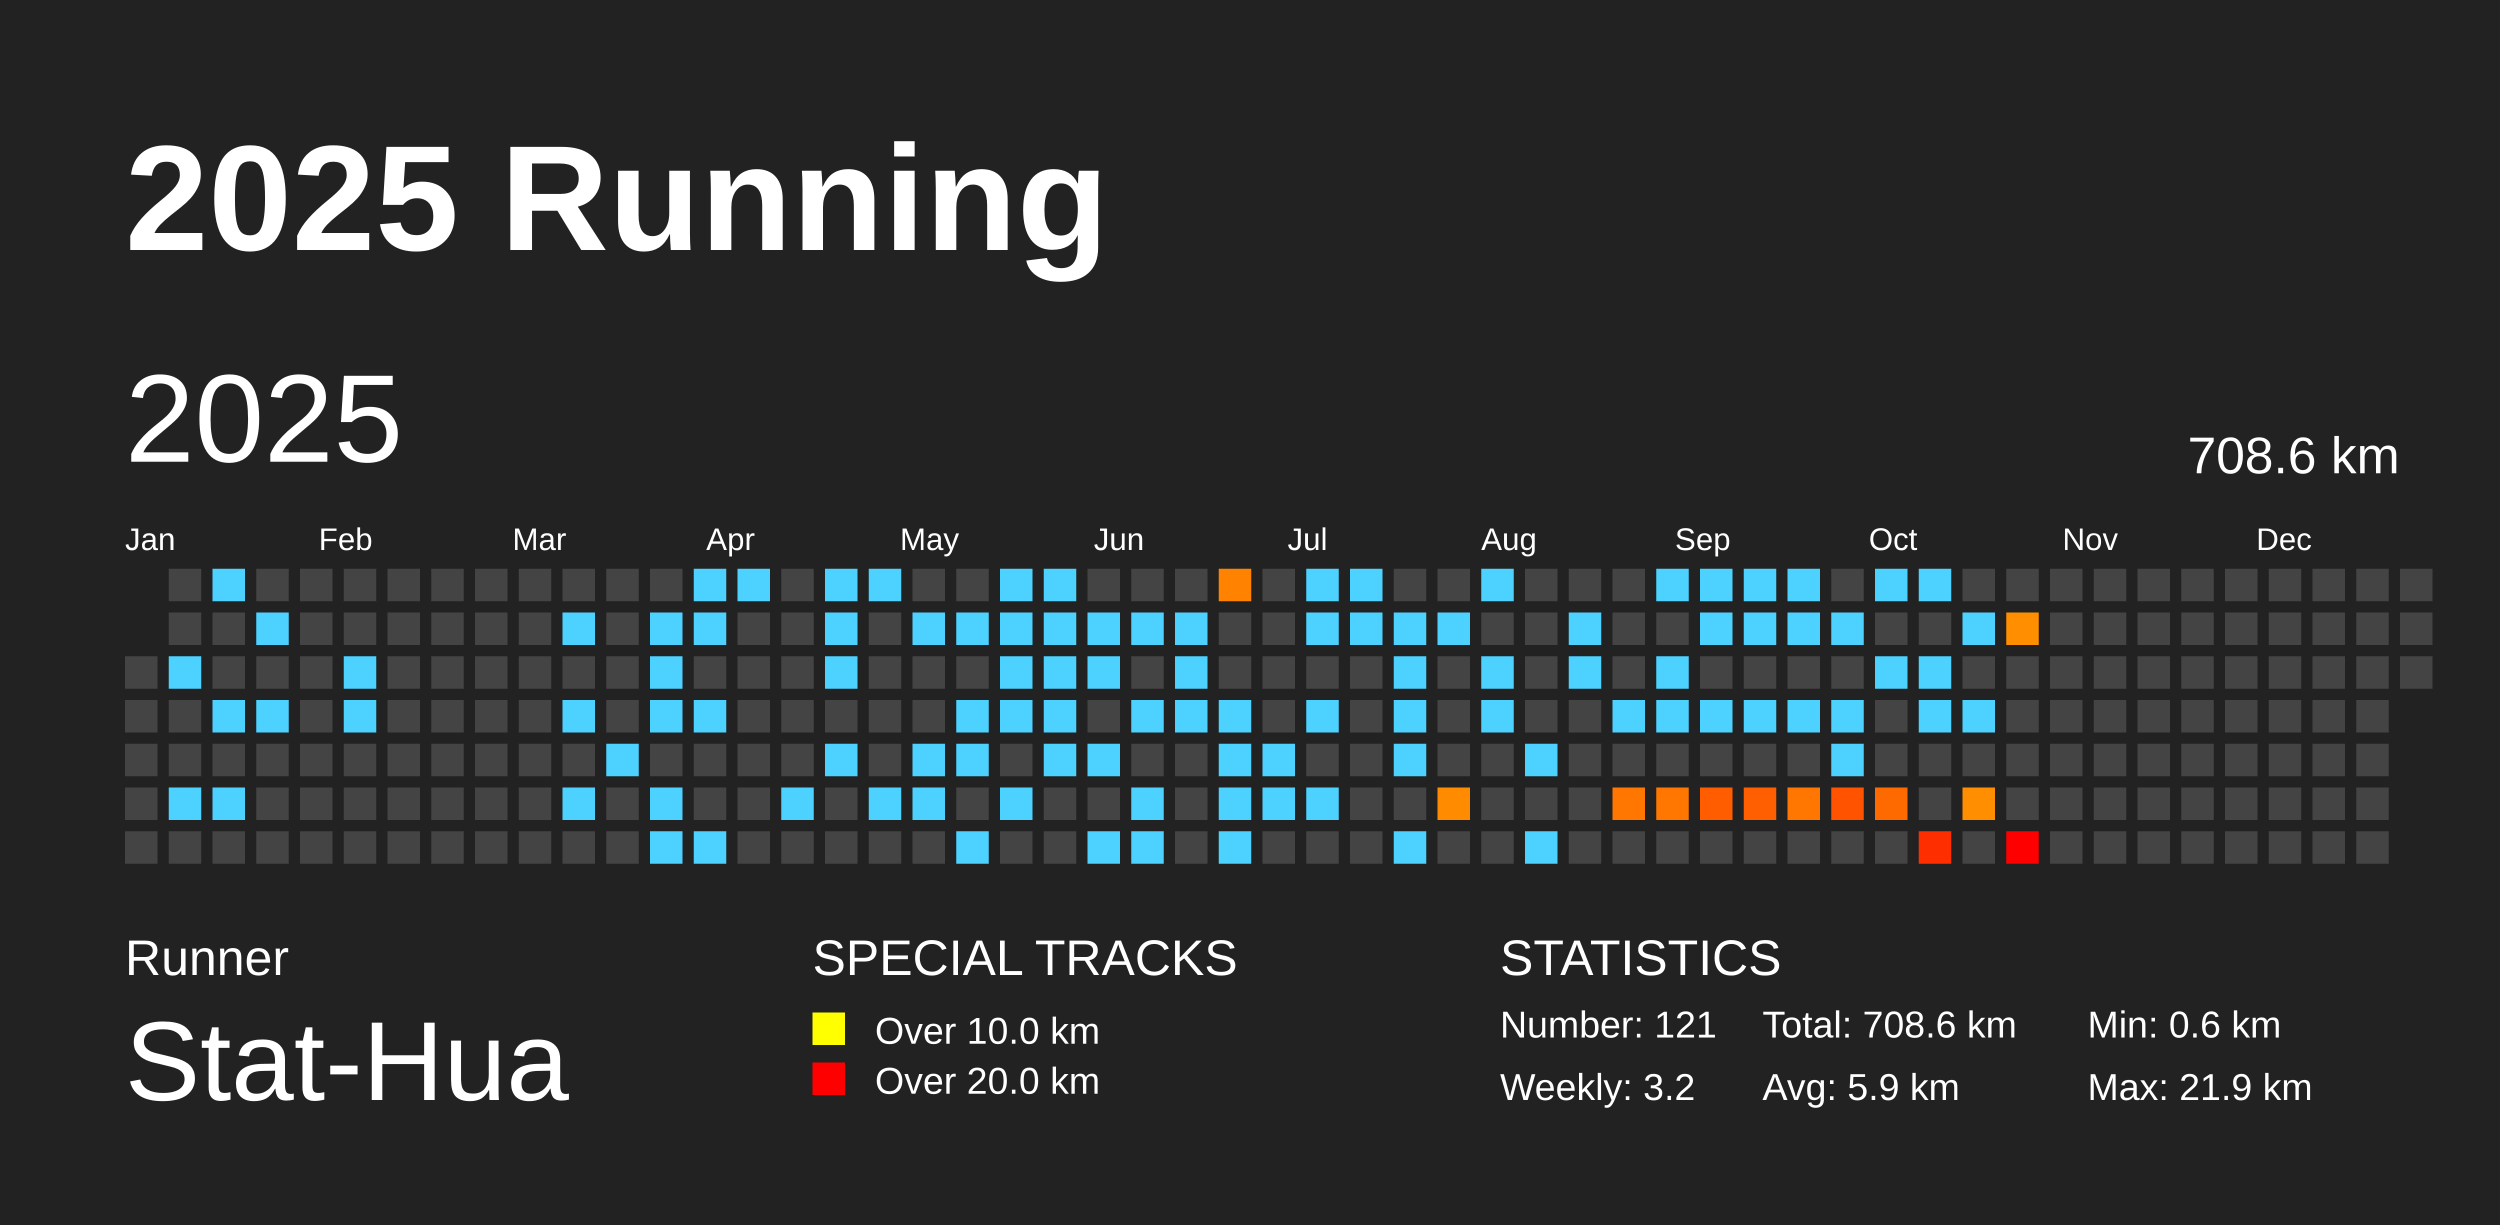
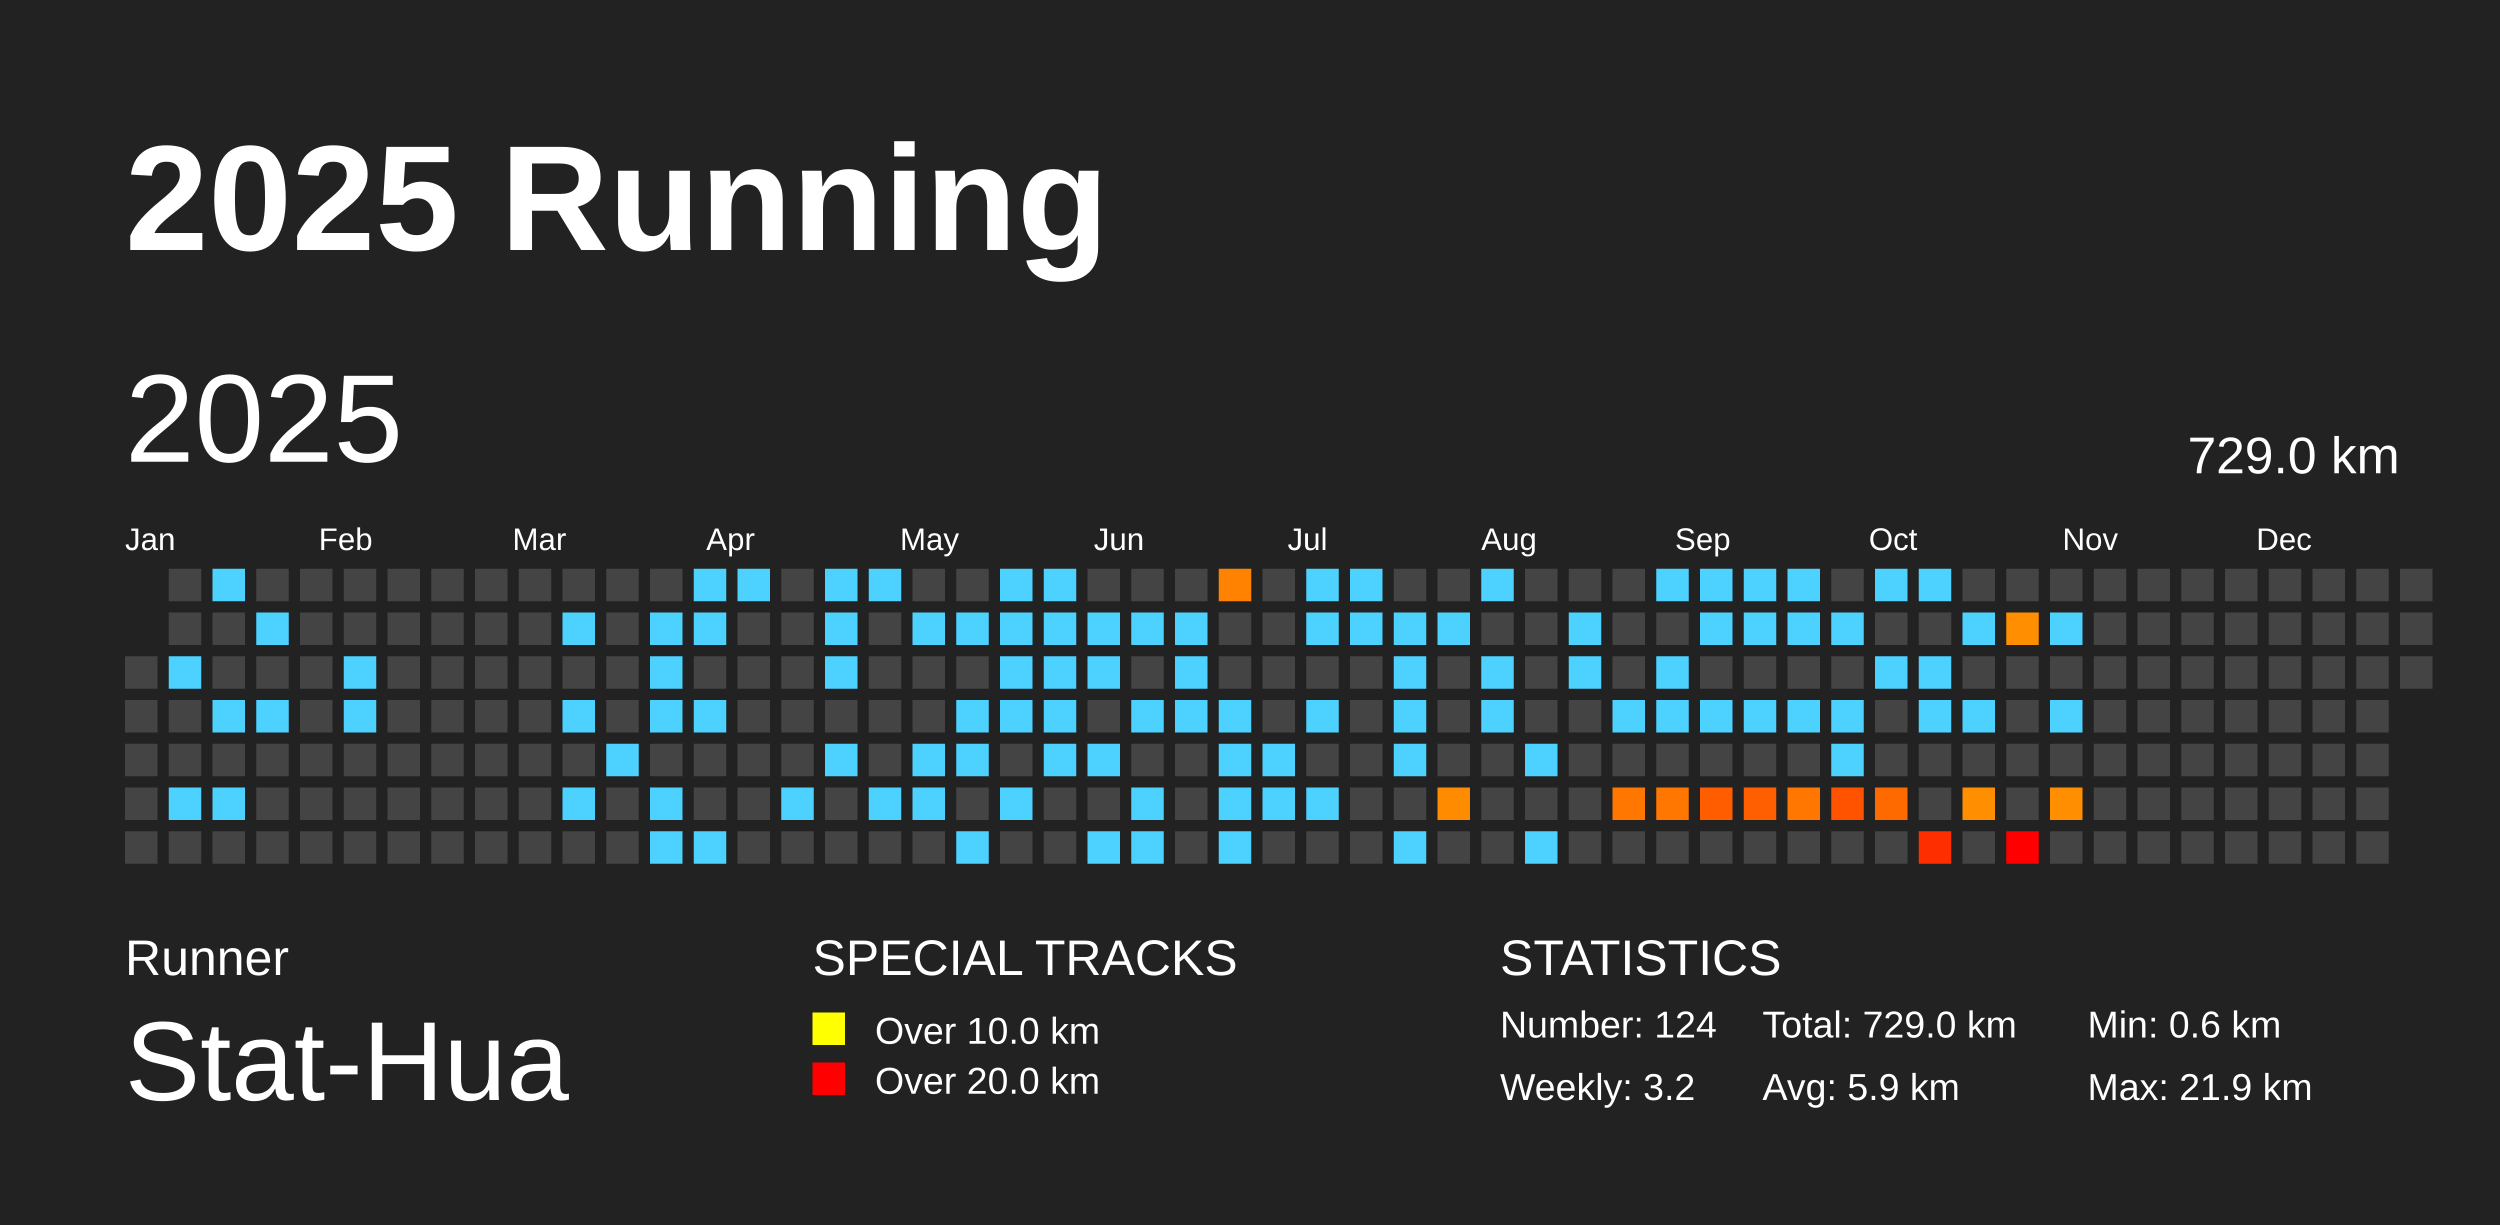
<svg xmlns="http://www.w3.org/2000/svg" baseProfile="full" height="98mm" version="1.1" viewBox="0,0,200,98" width="200mm">
  <defs />
  <rect fill="#222222" height="98" width="200" x="0" y="0" />
  <text fill="#FFFFFF" style="font-size:12px; font-family:Arial; font-weight:bold;" x="10" y="20">2025 Running</text>
  <text fill="#FFFFFF" style="font-size:4px; font-family:Arial" x="10" y="78">Runner</text>
  <text fill="#FFFFFF" style="font-size:9px; font-family:Arial" x="10" y="88">Stat-Hua</text>
  <text fill="#FFFFFF" style="font-size:4px; font-family:Arial" x="65" y="78">SPECIAL TRACKS</text>
  <rect fill="yellow" height="2.6" width="2.6" x="65" y="81" />
  <text fill="#FFFFFF" style="font-size:3px; font-family:Arial" x="70" y="83.5">Over 10.0 km</text>
  <rect fill="red" height="2.6" width="2.6" x="65" y="85" />
  <text fill="#FFFFFF" style="font-size:3px; font-family:Arial" x="70" y="87.5">Over 20.0 km</text>
  <text fill="#FFFFFF" style="font-size:4px; font-family:Arial" x="120" y="78">STATISTICS</text>
-   <text fill="#FFFFFF" style="font-size:3px; font-family:Arial" x="120" y="83">Number: 121</text>
+   <text fill="#FFFFFF" style="font-size:3px; font-family:Arial" x="120" y="83">Number: 124</text>
  <text fill="#FFFFFF" style="font-size:3px; font-family:Arial" x="120" y="88">Weekly: 3.2</text>
-   <text fill="#FFFFFF" style="font-size:3px; font-family:Arial" x="141" y="83">Total: 708.6 km</text>
+   <text fill="#FFFFFF" style="font-size:3px; font-family:Arial" x="141" y="83">Total: 729.0 km</text>
  <text fill="#FFFFFF" style="font-size:3px; font-family:Arial" x="141" y="88">Avg: 5.9 km</text>
  <text fill="#FFFFFF" style="font-size:3px; font-family:Arial" x="167" y="83">Min: 0.6 km</text>
  <text fill="#FFFFFF" style="font-size:3px; font-family:Arial" x="167" y="88">Max: 21.9 km</text>
  <text dominant-baseline="hanging" fill="#FFFFFF" style="font-size:10.0px; font-family:Arial;" x="10" y="30">2025</text>
-   <text dominant-baseline="hanging" fill="#FFFFFF" style="font-size:4.125px; font-family:Arial;" x="175" y="35">708.6 km</text>
+   <text dominant-baseline="hanging" fill="#FFFFFF" style="font-size:4.125px; font-family:Arial;" x="175" y="35">729.0 km</text>
  <text fill="#FFFFFF" style="font-size:2.5px; font-family:Arial" x="10.0" y="44">Jan</text>
  <text fill="#FFFFFF" style="font-size:2.5px; font-family:Arial" x="25.5" y="44">Feb</text>
  <text fill="#FFFFFF" style="font-size:2.5px; font-family:Arial" x="41.0" y="44">Mar</text>
  <text fill="#FFFFFF" style="font-size:2.5px; font-family:Arial" x="56.5" y="44">Apr</text>
  <text fill="#FFFFFF" style="font-size:2.5px; font-family:Arial" x="72.0" y="44">May</text>
  <text fill="#FFFFFF" style="font-size:2.5px; font-family:Arial" x="87.5" y="44">Jun</text>
  <text fill="#FFFFFF" style="font-size:2.5px; font-family:Arial" x="103.0" y="44">Jul</text>
  <text fill="#FFFFFF" style="font-size:2.5px; font-family:Arial" x="118.5" y="44">Aug</text>
  <text fill="#FFFFFF" style="font-size:2.5px; font-family:Arial" x="134.0" y="44">Sep</text>
  <text fill="#FFFFFF" style="font-size:2.5px; font-family:Arial" x="149.5" y="44">Oct</text>
  <text fill="#FFFFFF" style="font-size:2.5px; font-family:Arial" x="165.0" y="44">Nov</text>
  <text fill="#FFFFFF" style="font-size:2.5px; font-family:Arial" x="180.5" y="44">Dec</text>
  <rect fill="#444444" height="2.6" width="2.6" x="10.0" y="52.5" />
  <rect fill="#444444" height="2.6" width="2.6" x="10.0" y="56.0" />
  <rect fill="#444444" height="2.6" width="2.6" x="10.0" y="59.5" />
  <rect fill="#444444" height="2.6" width="2.6" x="10.0" y="63.0" />
  <rect fill="#444444" height="2.6" width="2.6" x="10.0" y="66.5" />
  <rect fill="#444444" height="2.6" width="2.6" x="13.5" y="45.5" />
  <rect fill="#444444" height="2.6" width="2.6" x="13.5" y="49.0" />
  <rect fill="#4dd2ff" height="2.6" width="2.6" x="13.5" y="52.5" />
  <rect fill="#444444" height="2.6" width="2.6" x="13.5" y="56.0" />
  <rect fill="#444444" height="2.6" width="2.6" x="13.5" y="59.5" />
  <rect fill="#4dd2ff" height="2.6" width="2.6" x="13.5" y="63.0" />
  <rect fill="#444444" height="2.6" width="2.6" x="13.5" y="66.5" />
  <rect fill="#4dd2ff" height="2.6" width="2.6" x="17.0" y="45.5" />
  <rect fill="#444444" height="2.6" width="2.6" x="17.0" y="49.0" />
  <rect fill="#444444" height="2.6" width="2.6" x="17.0" y="52.5" />
  <rect fill="#4dd2ff" height="2.6" width="2.6" x="17.0" y="56.0" />
  <rect fill="#444444" height="2.6" width="2.6" x="17.0" y="59.5" />
  <rect fill="#4dd2ff" height="2.6" width="2.6" x="17.0" y="63.0" />
  <rect fill="#444444" height="2.6" width="2.6" x="17.0" y="66.5" />
  <rect fill="#444444" height="2.6" width="2.6" x="20.5" y="45.5" />
  <rect fill="#4dd2ff" height="2.6" width="2.6" x="20.5" y="49.0" />
  <rect fill="#444444" height="2.6" width="2.6" x="20.5" y="52.5" />
  <rect fill="#4dd2ff" height="2.6" width="2.6" x="20.5" y="56.0" />
  <rect fill="#444444" height="2.6" width="2.6" x="20.5" y="59.5" />
  <rect fill="#444444" height="2.6" width="2.6" x="20.5" y="63.0" />
  <rect fill="#444444" height="2.6" width="2.6" x="20.5" y="66.5" />
  <rect fill="#444444" height="2.6" width="2.6" x="24.0" y="45.5" />
  <rect fill="#444444" height="2.6" width="2.6" x="24.0" y="49.0" />
  <rect fill="#444444" height="2.6" width="2.6" x="24.0" y="52.5" />
  <rect fill="#444444" height="2.6" width="2.6" x="24.0" y="56.0" />
  <rect fill="#444444" height="2.6" width="2.6" x="24.0" y="59.5" />
  <rect fill="#444444" height="2.6" width="2.6" x="24.0" y="63.0" />
  <rect fill="#444444" height="2.6" width="2.6" x="24.0" y="66.5" />
  <rect fill="#444444" height="2.6" width="2.6" x="27.5" y="45.5" />
  <rect fill="#444444" height="2.6" width="2.6" x="27.5" y="49.0" />
  <rect fill="#4dd2ff" height="2.6" width="2.6" x="27.5" y="52.5" />
  <rect fill="#4dd2ff" height="2.6" width="2.6" x="27.5" y="56.0" />
  <rect fill="#444444" height="2.6" width="2.6" x="27.5" y="59.5" />
  <rect fill="#444444" height="2.6" width="2.6" x="27.5" y="63.0" />
  <rect fill="#444444" height="2.6" width="2.6" x="27.5" y="66.5" />
  <rect fill="#444444" height="2.6" width="2.6" x="31.0" y="45.5" />
  <rect fill="#444444" height="2.6" width="2.6" x="31.0" y="49.0" />
  <rect fill="#444444" height="2.6" width="2.6" x="31.0" y="52.5" />
  <rect fill="#444444" height="2.6" width="2.6" x="31.0" y="56.0" />
  <rect fill="#444444" height="2.6" width="2.6" x="31.0" y="59.5" />
  <rect fill="#444444" height="2.6" width="2.6" x="31.0" y="63.0" />
  <rect fill="#444444" height="2.6" width="2.6" x="31.0" y="66.5" />
  <rect fill="#444444" height="2.6" width="2.6" x="34.5" y="45.5" />
  <rect fill="#444444" height="2.6" width="2.6" x="34.5" y="49.0" />
  <rect fill="#444444" height="2.6" width="2.6" x="34.5" y="52.5" />
  <rect fill="#444444" height="2.6" width="2.6" x="34.5" y="56.0" />
  <rect fill="#444444" height="2.6" width="2.6" x="34.5" y="59.5" />
  <rect fill="#444444" height="2.6" width="2.6" x="34.5" y="63.0" />
  <rect fill="#444444" height="2.6" width="2.6" x="34.5" y="66.5" />
  <rect fill="#444444" height="2.6" width="2.6" x="38.0" y="45.5" />
  <rect fill="#444444" height="2.6" width="2.6" x="38.0" y="49.0" />
  <rect fill="#444444" height="2.6" width="2.6" x="38.0" y="52.5" />
  <rect fill="#444444" height="2.6" width="2.6" x="38.0" y="56.0" />
  <rect fill="#444444" height="2.6" width="2.6" x="38.0" y="59.5" />
  <rect fill="#444444" height="2.6" width="2.6" x="38.0" y="63.0" />
  <rect fill="#444444" height="2.6" width="2.6" x="38.0" y="66.5" />
  <rect fill="#444444" height="2.6" width="2.6" x="41.5" y="45.5" />
  <rect fill="#444444" height="2.6" width="2.6" x="41.5" y="49.0" />
  <rect fill="#444444" height="2.6" width="2.6" x="41.5" y="52.5" />
  <rect fill="#444444" height="2.6" width="2.6" x="41.5" y="56.0" />
  <rect fill="#444444" height="2.6" width="2.6" x="41.5" y="59.5" />
  <rect fill="#444444" height="2.6" width="2.6" x="41.5" y="63.0" />
  <rect fill="#444444" height="2.6" width="2.6" x="41.5" y="66.5" />
  <rect fill="#444444" height="2.6" width="2.6" x="45.0" y="45.5" />
  <rect fill="#4dd2ff" height="2.6" width="2.6" x="45.0" y="49.0" />
  <rect fill="#444444" height="2.6" width="2.6" x="45.0" y="52.5" />
  <rect fill="#4dd2ff" height="2.6" width="2.6" x="45.0" y="56.0" />
  <rect fill="#444444" height="2.6" width="2.6" x="45.0" y="59.5" />
  <rect fill="#4dd2ff" height="2.6" width="2.6" x="45.0" y="63.0" />
  <rect fill="#444444" height="2.6" width="2.6" x="45.0" y="66.5" />
  <rect fill="#444444" height="2.6" width="2.6" x="48.5" y="45.5" />
  <rect fill="#444444" height="2.6" width="2.6" x="48.5" y="49.0" />
  <rect fill="#444444" height="2.6" width="2.6" x="48.5" y="52.5" />
  <rect fill="#444444" height="2.6" width="2.6" x="48.5" y="56.0" />
  <rect fill="#4dd2ff" height="2.6" width="2.6" x="48.5" y="59.5" />
  <rect fill="#444444" height="2.6" width="2.6" x="48.5" y="63.0" />
  <rect fill="#444444" height="2.6" width="2.6" x="48.5" y="66.5" />
  <rect fill="#444444" height="2.6" width="2.6" x="52.0" y="45.5" />
  <rect fill="#4dd2ff" height="2.6" width="2.6" x="52.0" y="49.0" />
  <rect fill="#4dd2ff" height="2.6" width="2.6" x="52.0" y="52.5" />
  <rect fill="#4dd2ff" height="2.6" width="2.6" x="52.0" y="56.0" />
  <rect fill="#444444" height="2.6" width="2.6" x="52.0" y="59.5" />
  <rect fill="#4dd2ff" height="2.6" width="2.6" x="52.0" y="63.0" />
  <rect fill="#4dd2ff" height="2.6" width="2.6" x="52.0" y="66.5" />
  <rect fill="#4dd2ff" height="2.6" width="2.6" x="55.5" y="45.5" />
  <rect fill="#4dd2ff" height="2.6" width="2.6" x="55.5" y="49.0" />
  <rect fill="#444444" height="2.6" width="2.6" x="55.5" y="52.5" />
  <rect fill="#4dd2ff" height="2.6" width="2.6" x="55.5" y="56.0" />
  <rect fill="#444444" height="2.6" width="2.6" x="55.5" y="59.5" />
  <rect fill="#444444" height="2.6" width="2.6" x="55.5" y="63.0" />
  <rect fill="#4dd2ff" height="2.6" width="2.6" x="55.5" y="66.5" />
  <rect fill="#4dd2ff" height="2.6" width="2.6" x="59.0" y="45.5" />
  <rect fill="#444444" height="2.6" width="2.6" x="59.0" y="49.0" />
  <rect fill="#444444" height="2.6" width="2.6" x="59.0" y="52.5" />
  <rect fill="#444444" height="2.6" width="2.6" x="59.0" y="56.0" />
  <rect fill="#444444" height="2.6" width="2.6" x="59.0" y="59.5" />
  <rect fill="#444444" height="2.6" width="2.6" x="59.0" y="63.0" />
  <rect fill="#444444" height="2.6" width="2.6" x="59.0" y="66.5" />
  <rect fill="#444444" height="2.6" width="2.6" x="62.5" y="45.5" />
  <rect fill="#444444" height="2.6" width="2.6" x="62.5" y="49.0" />
  <rect fill="#444444" height="2.6" width="2.6" x="62.5" y="52.5" />
  <rect fill="#444444" height="2.6" width="2.6" x="62.5" y="56.0" />
  <rect fill="#444444" height="2.6" width="2.6" x="62.5" y="59.5" />
  <rect fill="#4dd2ff" height="2.6" width="2.6" x="62.5" y="63.0" />
  <rect fill="#444444" height="2.6" width="2.6" x="62.5" y="66.5" />
  <rect fill="#4dd2ff" height="2.6" width="2.6" x="66.0" y="45.5" />
  <rect fill="#4dd2ff" height="2.6" width="2.6" x="66.0" y="49.0" />
  <rect fill="#4dd2ff" height="2.6" width="2.6" x="66.0" y="52.5" />
  <rect fill="#444444" height="2.6" width="2.6" x="66.0" y="56.0" />
  <rect fill="#4dd2ff" height="2.6" width="2.6" x="66.0" y="59.5" />
  <rect fill="#444444" height="2.6" width="2.6" x="66.0" y="63.0" />
  <rect fill="#444444" height="2.6" width="2.6" x="66.0" y="66.5" />
  <rect fill="#4dd2ff" height="2.6" width="2.6" x="69.5" y="45.5" />
  <rect fill="#444444" height="2.6" width="2.6" x="69.5" y="49.0" />
  <rect fill="#444444" height="2.6" width="2.6" x="69.5" y="52.5" />
  <rect fill="#444444" height="2.6" width="2.6" x="69.5" y="56.0" />
  <rect fill="#444444" height="2.6" width="2.6" x="69.5" y="59.5" />
  <rect fill="#4dd2ff" height="2.6" width="2.6" x="69.5" y="63.0" />
  <rect fill="#444444" height="2.6" width="2.6" x="69.5" y="66.5" />
  <rect fill="#444444" height="2.6" width="2.6" x="73.0" y="45.5" />
  <rect fill="#4dd2ff" height="2.6" width="2.6" x="73.0" y="49.0" />
  <rect fill="#444444" height="2.6" width="2.6" x="73.0" y="52.5" />
  <rect fill="#444444" height="2.6" width="2.6" x="73.0" y="56.0" />
  <rect fill="#4dd2ff" height="2.6" width="2.6" x="73.0" y="59.5" />
  <rect fill="#4dd2ff" height="2.6" width="2.6" x="73.0" y="63.0" />
  <rect fill="#444444" height="2.6" width="2.6" x="73.0" y="66.5" />
  <rect fill="#444444" height="2.6" width="2.6" x="76.5" y="45.5" />
  <rect fill="#4dd2ff" height="2.6" width="2.6" x="76.5" y="49.0" />
  <rect fill="#444444" height="2.6" width="2.6" x="76.5" y="52.5" />
  <rect fill="#4dd2ff" height="2.6" width="2.6" x="76.5" y="56.0" />
  <rect fill="#4dd2ff" height="2.6" width="2.6" x="76.5" y="59.5" />
  <rect fill="#444444" height="2.6" width="2.6" x="76.5" y="63.0" />
  <rect fill="#4dd2ff" height="2.6" width="2.6" x="76.5" y="66.5" />
  <rect fill="#4dd2ff" height="2.6" width="2.6" x="80.0" y="45.5" />
  <rect fill="#4dd2ff" height="2.6" width="2.6" x="80.0" y="49.0" />
  <rect fill="#4dd2ff" height="2.6" width="2.6" x="80.0" y="52.5" />
  <rect fill="#4dd2ff" height="2.6" width="2.6" x="80.0" y="56.0" />
  <rect fill="#444444" height="2.6" width="2.6" x="80.0" y="59.5" />
  <rect fill="#4dd2ff" height="2.6" width="2.6" x="80.0" y="63.0" />
  <rect fill="#444444" height="2.6" width="2.6" x="80.0" y="66.5" />
  <rect fill="#4dd2ff" height="2.6" width="2.6" x="83.5" y="45.5" />
  <rect fill="#4dd2ff" height="2.6" width="2.6" x="83.5" y="49.0" />
  <rect fill="#4dd2ff" height="2.6" width="2.6" x="83.5" y="52.5" />
  <rect fill="#4dd2ff" height="2.6" width="2.6" x="83.5" y="56.0" />
  <rect fill="#4dd2ff" height="2.6" width="2.6" x="83.5" y="59.5" />
  <rect fill="#444444" height="2.6" width="2.6" x="83.5" y="63.0" />
  <rect fill="#444444" height="2.6" width="2.6" x="83.5" y="66.5" />
  <rect fill="#444444" height="2.6" width="2.6" x="87.0" y="45.5" />
  <rect fill="#4dd2ff" height="2.6" width="2.6" x="87.0" y="49.0" />
  <rect fill="#4dd2ff" height="2.6" width="2.6" x="87.0" y="52.5" />
  <rect fill="#444444" height="2.6" width="2.6" x="87.0" y="56.0" />
  <rect fill="#4dd2ff" height="2.6" width="2.6" x="87.0" y="59.5" />
  <rect fill="#444444" height="2.6" width="2.6" x="87.0" y="63.0" />
  <rect fill="#4dd2ff" height="2.6" width="2.6" x="87.0" y="66.5" />
  <rect fill="#444444" height="2.6" width="2.6" x="90.5" y="45.5" />
  <rect fill="#4dd2ff" height="2.6" width="2.6" x="90.5" y="49.0" />
  <rect fill="#444444" height="2.6" width="2.6" x="90.5" y="52.5" />
  <rect fill="#4dd2ff" height="2.6" width="2.6" x="90.5" y="56.0" />
  <rect fill="#444444" height="2.6" width="2.6" x="90.5" y="59.5" />
  <rect fill="#4dd2ff" height="2.6" width="2.6" x="90.5" y="63.0" />
  <rect fill="#4dd2ff" height="2.6" width="2.6" x="90.5" y="66.5" />
  <rect fill="#444444" height="2.6" width="2.6" x="94.0" y="45.5" />
  <rect fill="#4dd2ff" height="2.6" width="2.6" x="94.0" y="49.0" />
  <rect fill="#4dd2ff" height="2.6" width="2.6" x="94.0" y="52.5" />
  <rect fill="#4dd2ff" height="2.6" width="2.6" x="94.0" y="56.0" />
  <rect fill="#444444" height="2.6" width="2.6" x="94.0" y="59.5" />
  <rect fill="#444444" height="2.6" width="2.6" x="94.0" y="63.0" />
  <rect fill="#444444" height="2.6" width="2.6" x="94.0" y="66.5" />
  <rect fill="#ff8200" height="2.6" width="2.6" x="97.5" y="45.5" />
  <rect fill="#444444" height="2.6" width="2.6" x="97.5" y="49.0" />
  <rect fill="#444444" height="2.6" width="2.6" x="97.5" y="52.5" />
  <rect fill="#4dd2ff" height="2.6" width="2.6" x="97.5" y="56.0" />
  <rect fill="#4dd2ff" height="2.6" width="2.6" x="97.5" y="59.5" />
  <rect fill="#4dd2ff" height="2.6" width="2.6" x="97.5" y="63.0" />
  <rect fill="#4dd2ff" height="2.6" width="2.6" x="97.5" y="66.5" />
  <rect fill="#444444" height="2.6" width="2.6" x="101.0" y="45.5" />
  <rect fill="#444444" height="2.6" width="2.6" x="101.0" y="49.0" />
  <rect fill="#444444" height="2.6" width="2.6" x="101.0" y="52.5" />
  <rect fill="#444444" height="2.6" width="2.6" x="101.0" y="56.0" />
  <rect fill="#4dd2ff" height="2.6" width="2.6" x="101.0" y="59.5" />
  <rect fill="#4dd2ff" height="2.6" width="2.6" x="101.0" y="63.0" />
  <rect fill="#444444" height="2.6" width="2.6" x="101.0" y="66.5" />
  <rect fill="#4dd2ff" height="2.6" width="2.6" x="104.5" y="45.5" />
  <rect fill="#4dd2ff" height="2.6" width="2.6" x="104.5" y="49.0" />
  <rect fill="#444444" height="2.6" width="2.6" x="104.5" y="52.5" />
  <rect fill="#4dd2ff" height="2.6" width="2.6" x="104.5" y="56.0" />
  <rect fill="#444444" height="2.6" width="2.6" x="104.5" y="59.5" />
  <rect fill="#4dd2ff" height="2.6" width="2.6" x="104.5" y="63.0" />
  <rect fill="#444444" height="2.6" width="2.6" x="104.5" y="66.5" />
  <rect fill="#4dd2ff" height="2.6" width="2.6" x="108.0" y="45.5" />
  <rect fill="#4dd2ff" height="2.6" width="2.6" x="108.0" y="49.0" />
  <rect fill="#444444" height="2.6" width="2.6" x="108.0" y="52.5" />
  <rect fill="#444444" height="2.6" width="2.6" x="108.0" y="56.0" />
  <rect fill="#444444" height="2.6" width="2.6" x="108.0" y="59.5" />
  <rect fill="#444444" height="2.6" width="2.6" x="108.0" y="63.0" />
  <rect fill="#444444" height="2.6" width="2.6" x="108.0" y="66.5" />
  <rect fill="#444444" height="2.6" width="2.6" x="111.5" y="45.5" />
  <rect fill="#4dd2ff" height="2.6" width="2.6" x="111.5" y="49.0" />
  <rect fill="#4dd2ff" height="2.6" width="2.6" x="111.5" y="52.5" />
  <rect fill="#4dd2ff" height="2.6" width="2.6" x="111.5" y="56.0" />
  <rect fill="#4dd2ff" height="2.6" width="2.6" x="111.5" y="59.5" />
  <rect fill="#444444" height="2.6" width="2.6" x="111.5" y="63.0" />
  <rect fill="#4dd2ff" height="2.6" width="2.6" x="111.5" y="66.5" />
  <rect fill="#444444" height="2.6" width="2.6" x="115.0" y="45.5" />
  <rect fill="#4dd2ff" height="2.6" width="2.6" x="115.0" y="49.0" />
  <rect fill="#444444" height="2.6" width="2.6" x="115.0" y="52.5" />
  <rect fill="#444444" height="2.6" width="2.6" x="115.0" y="56.0" />
  <rect fill="#444444" height="2.6" width="2.6" x="115.0" y="59.5" />
  <rect fill="#ff8c00" height="2.6" width="2.6" x="115.0" y="63.0" />
  <rect fill="#444444" height="2.6" width="2.6" x="115.0" y="66.5" />
  <rect fill="#4dd2ff" height="2.6" width="2.6" x="118.5" y="45.5" />
  <rect fill="#444444" height="2.6" width="2.6" x="118.5" y="49.0" />
  <rect fill="#4dd2ff" height="2.6" width="2.6" x="118.5" y="52.5" />
  <rect fill="#4dd2ff" height="2.6" width="2.6" x="118.5" y="56.0" />
  <rect fill="#444444" height="2.6" width="2.6" x="118.5" y="59.5" />
  <rect fill="#444444" height="2.6" width="2.6" x="118.5" y="63.0" />
  <rect fill="#444444" height="2.6" width="2.6" x="118.5" y="66.5" />
  <rect fill="#444444" height="2.6" width="2.6" x="122.0" y="45.5" />
  <rect fill="#444444" height="2.6" width="2.6" x="122.0" y="49.0" />
  <rect fill="#444444" height="2.6" width="2.6" x="122.0" y="52.5" />
  <rect fill="#444444" height="2.6" width="2.6" x="122.0" y="56.0" />
  <rect fill="#4dd2ff" height="2.6" width="2.6" x="122.0" y="59.5" />
  <rect fill="#444444" height="2.6" width="2.6" x="122.0" y="63.0" />
  <rect fill="#4dd2ff" height="2.6" width="2.6" x="122.0" y="66.5" />
  <rect fill="#444444" height="2.6" width="2.6" x="125.5" y="45.5" />
  <rect fill="#4dd2ff" height="2.6" width="2.6" x="125.5" y="49.0" />
  <rect fill="#4dd2ff" height="2.6" width="2.6" x="125.5" y="52.5" />
  <rect fill="#444444" height="2.6" width="2.6" x="125.5" y="56.0" />
  <rect fill="#444444" height="2.6" width="2.6" x="125.5" y="59.5" />
  <rect fill="#444444" height="2.6" width="2.6" x="125.5" y="63.0" />
  <rect fill="#444444" height="2.6" width="2.6" x="125.5" y="66.5" />
  <rect fill="#444444" height="2.6" width="2.6" x="129.0" y="45.5" />
  <rect fill="#444444" height="2.6" width="2.6" x="129.0" y="49.0" />
  <rect fill="#444444" height="2.6" width="2.6" x="129.0" y="52.5" />
  <rect fill="#4dd2ff" height="2.6" width="2.6" x="129.0" y="56.0" />
  <rect fill="#444444" height="2.6" width="2.6" x="129.0" y="59.5" />
  <rect fill="#ff7600" height="2.6" width="2.6" x="129.0" y="63.0" />
  <rect fill="#444444" height="2.6" width="2.6" x="129.0" y="66.5" />
  <rect fill="#4dd2ff" height="2.6" width="2.6" x="132.5" y="45.5" />
  <rect fill="#444444" height="2.6" width="2.6" x="132.5" y="49.0" />
  <rect fill="#4dd2ff" height="2.6" width="2.6" x="132.5" y="52.5" />
  <rect fill="#4dd2ff" height="2.6" width="2.6" x="132.5" y="56.0" />
  <rect fill="#444444" height="2.6" width="2.6" x="132.5" y="59.5" />
  <rect fill="#ff7700" height="2.6" width="2.6" x="132.5" y="63.0" />
  <rect fill="#444444" height="2.6" width="2.6" x="132.5" y="66.5" />
  <rect fill="#4dd2ff" height="2.6" width="2.6" x="136.0" y="45.5" />
  <rect fill="#4dd2ff" height="2.6" width="2.6" x="136.0" y="49.0" />
  <rect fill="#444444" height="2.6" width="2.6" x="136.0" y="52.5" />
  <rect fill="#4dd2ff" height="2.6" width="2.6" x="136.0" y="56.0" />
  <rect fill="#444444" height="2.6" width="2.6" x="136.0" y="59.5" />
  <rect fill="#ff5d00" height="2.6" width="2.6" x="136.0" y="63.0" />
  <rect fill="#444444" height="2.6" width="2.6" x="136.0" y="66.5" />
  <rect fill="#4dd2ff" height="2.6" width="2.6" x="139.5" y="45.5" />
  <rect fill="#4dd2ff" height="2.6" width="2.6" x="139.5" y="49.0" />
  <rect fill="#444444" height="2.6" width="2.6" x="139.5" y="52.5" />
  <rect fill="#4dd2ff" height="2.6" width="2.6" x="139.5" y="56.0" />
  <rect fill="#444444" height="2.6" width="2.6" x="139.5" y="59.5" />
  <rect fill="#ff5f00" height="2.6" width="2.6" x="139.5" y="63.0" />
  <rect fill="#444444" height="2.6" width="2.6" x="139.5" y="66.5" />
  <rect fill="#4dd2ff" height="2.6" width="2.6" x="143.0" y="45.5" />
  <rect fill="#4dd2ff" height="2.6" width="2.6" x="143.0" y="49.0" />
  <rect fill="#444444" height="2.6" width="2.6" x="143.0" y="52.5" />
  <rect fill="#4dd2ff" height="2.6" width="2.6" x="143.0" y="56.0" />
  <rect fill="#444444" height="2.6" width="2.6" x="143.0" y="59.5" />
  <rect fill="#ff7600" height="2.6" width="2.6" x="143.0" y="63.0" />
  <rect fill="#444444" height="2.6" width="2.6" x="143.0" y="66.5" />
  <rect fill="#444444" height="2.6" width="2.6" x="146.5" y="45.5" />
  <rect fill="#4dd2ff" height="2.6" width="2.6" x="146.5" y="49.0" />
  <rect fill="#444444" height="2.6" width="2.6" x="146.5" y="52.5" />
  <rect fill="#4dd2ff" height="2.6" width="2.6" x="146.5" y="56.0" />
  <rect fill="#4dd2ff" height="2.6" width="2.6" x="146.5" y="59.5" />
  <rect fill="#ff5300" height="2.6" width="2.6" x="146.5" y="63.0" />
  <rect fill="#444444" height="2.6" width="2.6" x="146.5" y="66.5" />
  <rect fill="#4dd2ff" height="2.6" width="2.6" x="150.0" y="45.5" />
  <rect fill="#444444" height="2.6" width="2.6" x="150.0" y="49.0" />
  <rect fill="#4dd2ff" height="2.6" width="2.6" x="150.0" y="52.5" />
  <rect fill="#444444" height="2.6" width="2.6" x="150.0" y="56.0" />
  <rect fill="#444444" height="2.6" width="2.6" x="150.0" y="59.5" />
  <rect fill="#ff6a00" height="2.6" width="2.6" x="150.0" y="63.0" />
  <rect fill="#444444" height="2.6" width="2.6" x="150.0" y="66.5" />
  <rect fill="#4dd2ff" height="2.6" width="2.6" x="153.5" y="45.5" />
  <rect fill="#444444" height="2.6" width="2.6" x="153.5" y="49.0" />
  <rect fill="#4dd2ff" height="2.6" width="2.6" x="153.5" y="52.5" />
  <rect fill="#4dd2ff" height="2.6" width="2.6" x="153.5" y="56.0" />
  <rect fill="#444444" height="2.6" width="2.6" x="153.5" y="59.5" />
  <rect fill="#444444" height="2.6" width="2.6" x="153.5" y="63.0" />
  <rect fill="#ff2e00" height="2.6" width="2.6" x="153.5" y="66.5" />
  <rect fill="#444444" height="2.6" width="2.6" x="157.0" y="45.5" />
  <rect fill="#4dd2ff" height="2.6" width="2.6" x="157.0" y="49.0" />
  <rect fill="#444444" height="2.6" width="2.6" x="157.0" y="52.5" />
  <rect fill="#4dd2ff" height="2.6" width="2.6" x="157.0" y="56.0" />
  <rect fill="#444444" height="2.6" width="2.6" x="157.0" y="59.5" />
  <rect fill="#ff8e00" height="2.6" width="2.6" x="157.0" y="63.0" />
  <rect fill="#444444" height="2.6" width="2.6" x="157.0" y="66.5" />
  <rect fill="#444444" height="2.6" width="2.6" x="160.5" y="45.5" />
  <rect fill="#ff8e00" height="2.6" width="2.6" x="160.5" y="49.0" />
  <rect fill="#444444" height="2.6" width="2.6" x="160.5" y="52.5" />
  <rect fill="#444444" height="2.6" width="2.6" x="160.5" y="56.0" />
  <rect fill="#444444" height="2.6" width="2.6" x="160.5" y="59.5" />
  <rect fill="#444444" height="2.6" width="2.6" x="160.5" y="63.0" />
  <rect fill="red" height="2.6" width="2.6" x="160.5" y="66.5" />
  <rect fill="#444444" height="2.6" width="2.6" x="164.0" y="45.5" />
-   <rect fill="#444444" height="2.6" width="2.6" x="164.0" y="49.0" />
+   <rect fill="#4dd2ff" height="2.6" width="2.6" x="164.0" y="49.0" />
  <rect fill="#444444" height="2.6" width="2.6" x="164.0" y="52.5" />
-   <rect fill="#444444" height="2.6" width="2.6" x="164.0" y="56.0" />
+   <rect fill="#4dd2ff" height="2.6" width="2.6" x="164.0" y="56.0" />
  <rect fill="#444444" height="2.6" width="2.6" x="164.0" y="59.5" />
-   <rect fill="#444444" height="2.6" width="2.6" x="164.0" y="63.0" />
+   <rect fill="#ff8e00" height="2.6" width="2.6" x="164.0" y="63.0" />
  <rect fill="#444444" height="2.6" width="2.6" x="164.0" y="66.5" />
  <rect fill="#444444" height="2.6" width="2.6" x="167.5" y="45.5" />
  <rect fill="#444444" height="2.6" width="2.6" x="167.5" y="49.0" />
  <rect fill="#444444" height="2.6" width="2.6" x="167.5" y="52.5" />
  <rect fill="#444444" height="2.6" width="2.6" x="167.5" y="56.0" />
  <rect fill="#444444" height="2.6" width="2.6" x="167.5" y="59.5" />
  <rect fill="#444444" height="2.6" width="2.6" x="167.5" y="63.0" />
  <rect fill="#444444" height="2.6" width="2.6" x="167.5" y="66.5" />
  <rect fill="#444444" height="2.6" width="2.6" x="171.0" y="45.5" />
  <rect fill="#444444" height="2.6" width="2.6" x="171.0" y="49.0" />
  <rect fill="#444444" height="2.6" width="2.6" x="171.0" y="52.5" />
  <rect fill="#444444" height="2.6" width="2.6" x="171.0" y="56.0" />
  <rect fill="#444444" height="2.6" width="2.6" x="171.0" y="59.5" />
  <rect fill="#444444" height="2.6" width="2.6" x="171.0" y="63.0" />
  <rect fill="#444444" height="2.6" width="2.6" x="171.0" y="66.5" />
  <rect fill="#444444" height="2.6" width="2.6" x="174.5" y="45.5" />
  <rect fill="#444444" height="2.6" width="2.6" x="174.5" y="49.0" />
  <rect fill="#444444" height="2.6" width="2.6" x="174.5" y="52.5" />
  <rect fill="#444444" height="2.6" width="2.6" x="174.5" y="56.0" />
  <rect fill="#444444" height="2.6" width="2.6" x="174.5" y="59.5" />
  <rect fill="#444444" height="2.6" width="2.6" x="174.5" y="63.0" />
  <rect fill="#444444" height="2.6" width="2.6" x="174.5" y="66.5" />
  <rect fill="#444444" height="2.6" width="2.6" x="178.0" y="45.5" />
  <rect fill="#444444" height="2.6" width="2.6" x="178.0" y="49.0" />
  <rect fill="#444444" height="2.6" width="2.6" x="178.0" y="52.5" />
  <rect fill="#444444" height="2.6" width="2.6" x="178.0" y="56.0" />
  <rect fill="#444444" height="2.6" width="2.6" x="178.0" y="59.5" />
  <rect fill="#444444" height="2.6" width="2.6" x="178.0" y="63.0" />
  <rect fill="#444444" height="2.6" width="2.6" x="178.0" y="66.5" />
  <rect fill="#444444" height="2.6" width="2.6" x="181.5" y="45.5" />
  <rect fill="#444444" height="2.6" width="2.6" x="181.5" y="49.0" />
  <rect fill="#444444" height="2.6" width="2.6" x="181.5" y="52.5" />
  <rect fill="#444444" height="2.6" width="2.6" x="181.5" y="56.0" />
  <rect fill="#444444" height="2.6" width="2.6" x="181.5" y="59.5" />
  <rect fill="#444444" height="2.6" width="2.6" x="181.5" y="63.0" />
  <rect fill="#444444" height="2.6" width="2.6" x="181.5" y="66.5" />
  <rect fill="#444444" height="2.6" width="2.6" x="185.0" y="45.5" />
  <rect fill="#444444" height="2.6" width="2.6" x="185.0" y="49.0" />
  <rect fill="#444444" height="2.6" width="2.6" x="185.0" y="52.5" />
  <rect fill="#444444" height="2.6" width="2.6" x="185.0" y="56.0" />
  <rect fill="#444444" height="2.6" width="2.6" x="185.0" y="59.5" />
  <rect fill="#444444" height="2.6" width="2.6" x="185.0" y="63.0" />
  <rect fill="#444444" height="2.6" width="2.6" x="185.0" y="66.5" />
  <rect fill="#444444" height="2.6" width="2.6" x="188.5" y="45.5" />
  <rect fill="#444444" height="2.6" width="2.6" x="188.5" y="49.0" />
  <rect fill="#444444" height="2.6" width="2.6" x="188.5" y="52.5" />
  <rect fill="#444444" height="2.6" width="2.6" x="188.5" y="56.0" />
  <rect fill="#444444" height="2.6" width="2.6" x="188.5" y="59.5" />
  <rect fill="#444444" height="2.6" width="2.6" x="188.5" y="63.0" />
  <rect fill="#444444" height="2.6" width="2.6" x="188.5" y="66.5" />
  <rect fill="#444444" height="2.6" width="2.6" x="192.0" y="45.5" />
  <rect fill="#444444" height="2.6" width="2.6" x="192.0" y="49.0" />
  <rect fill="#444444" height="2.6" width="2.6" x="192.0" y="52.5" />
</svg>
